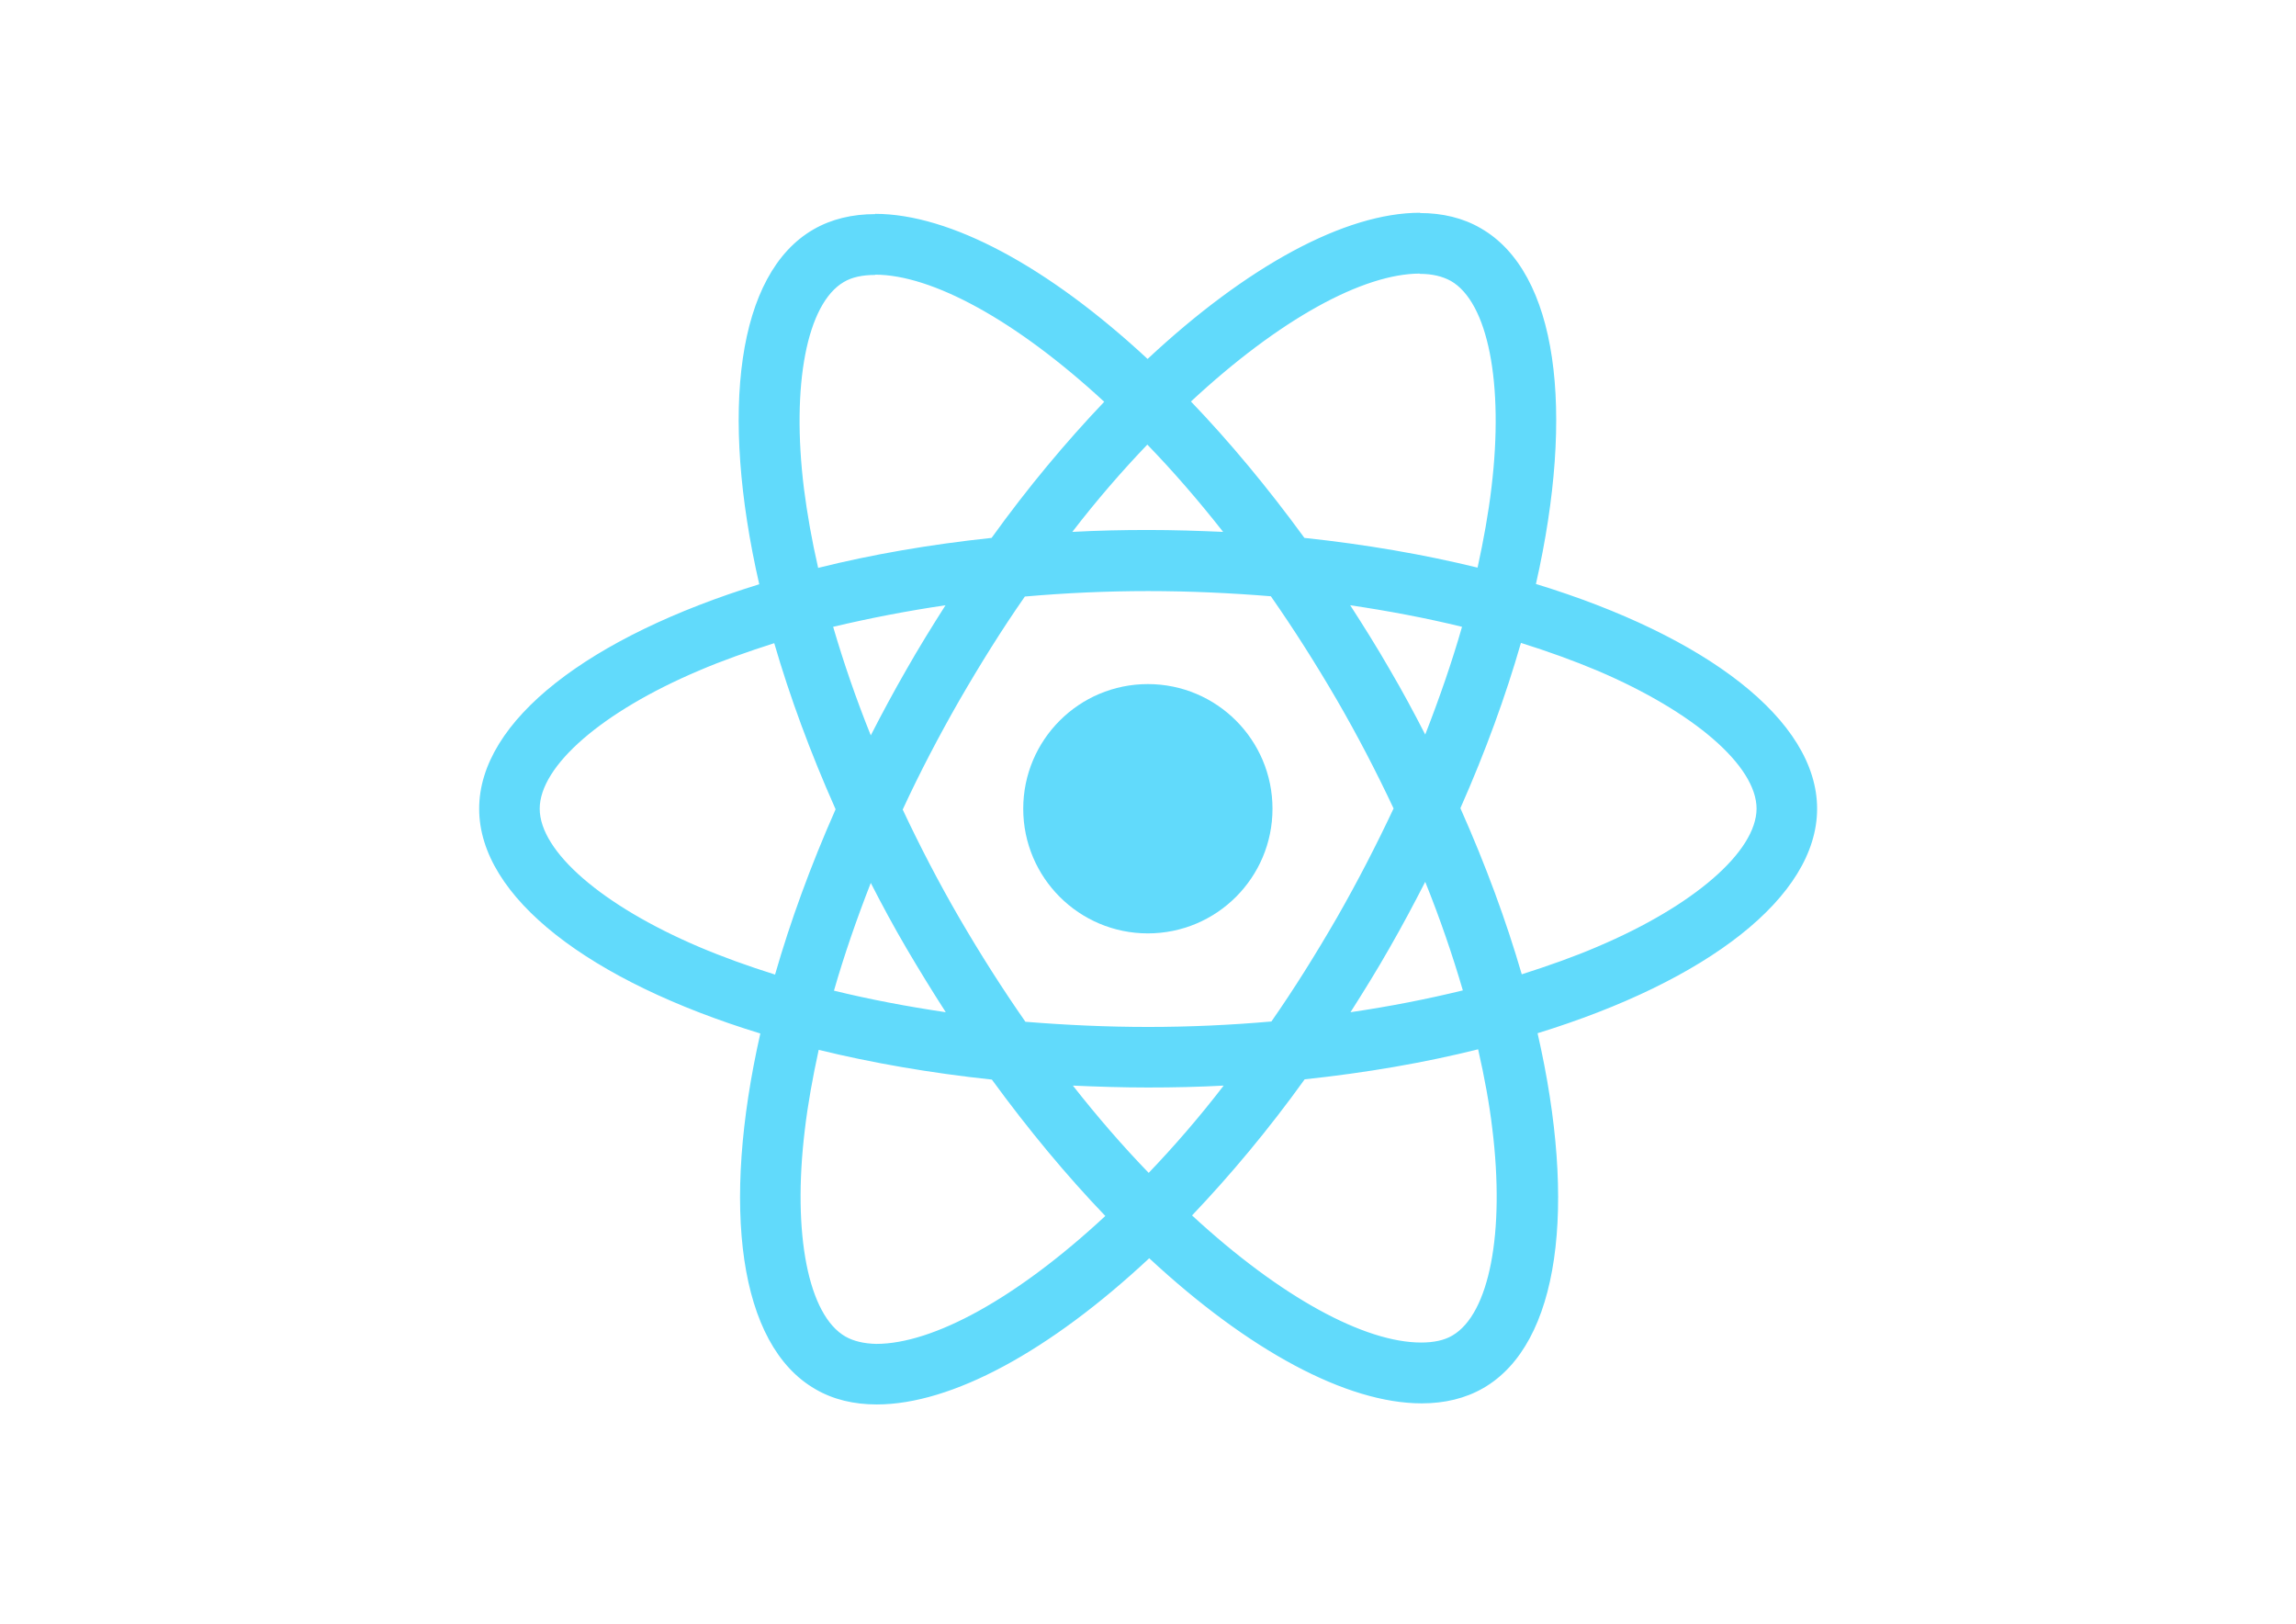
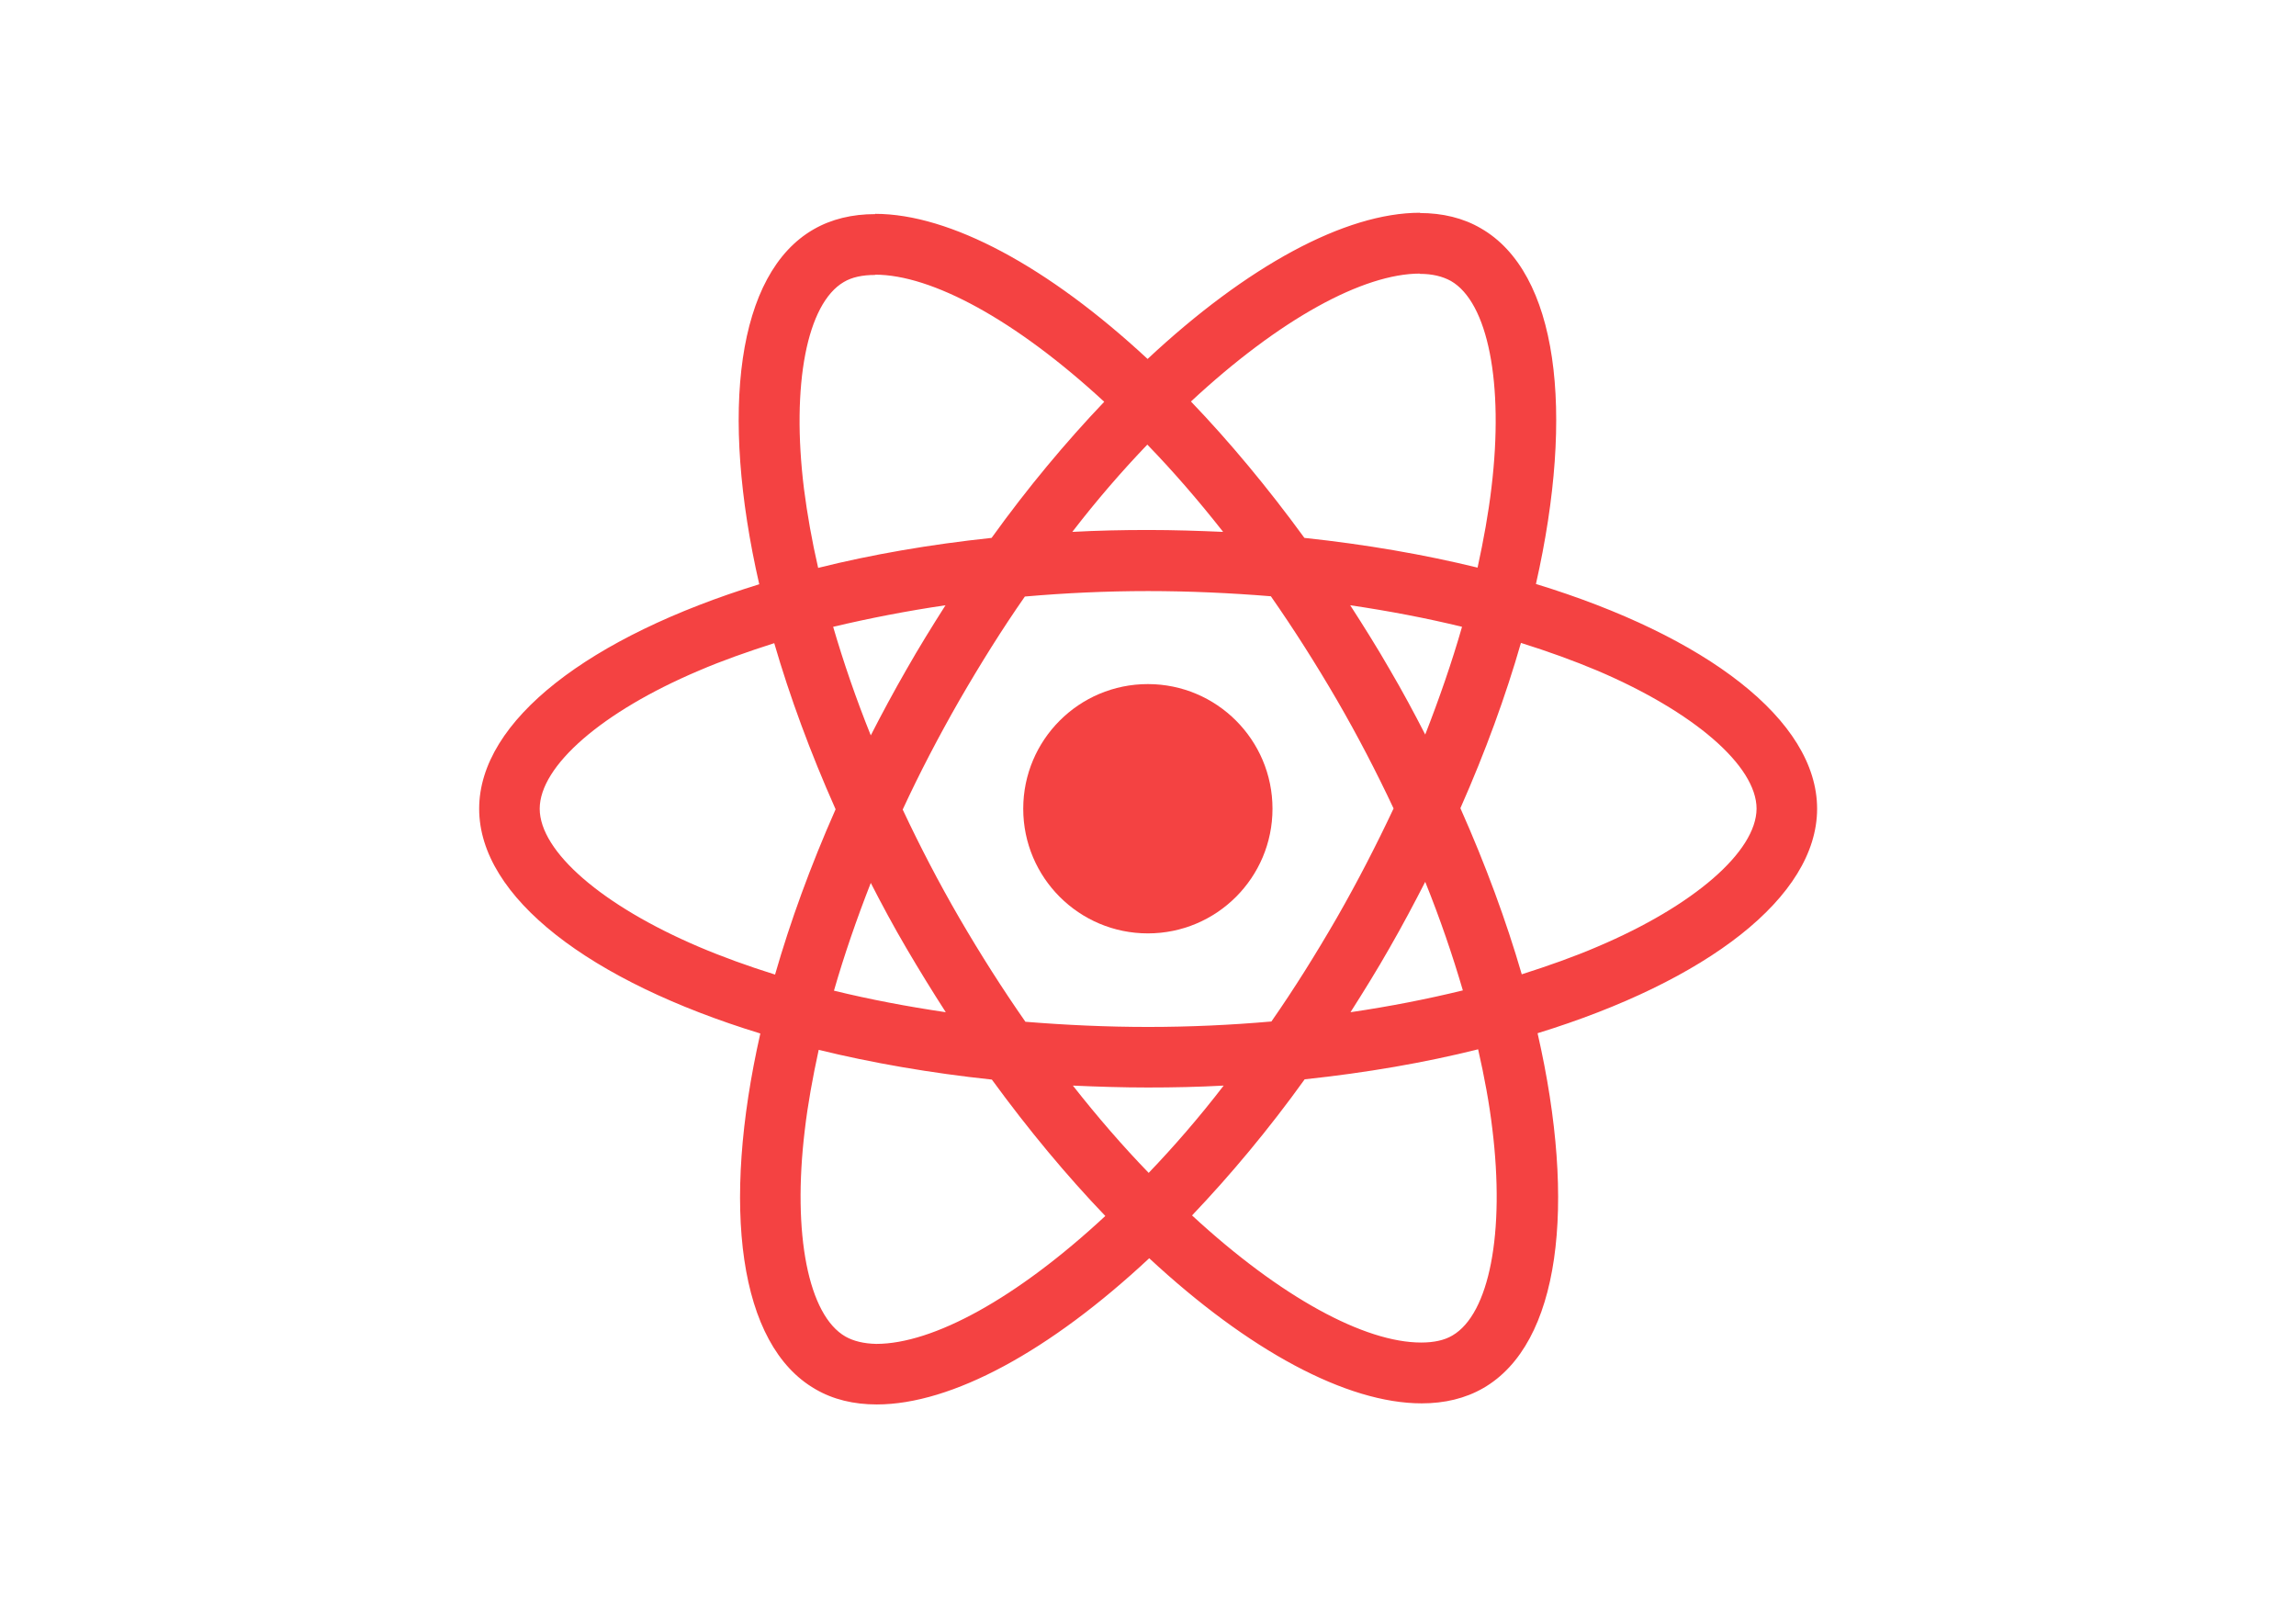
<svg xmlns="http://www.w3.org/2000/svg" viewBox="0 0 841.9 595.3">
-   <g fill="#61DAFB">
+   <g fill="#f44242">
    <path d="M666.3 296.5c0-32.5-40.7-63.3-103.1-82.4 14.4-63.6 8-114.2-20.2-130.4-6.5-3.8-14.1-5.6-22.4-5.6v22.3c4.6 0 8.3.9 11.4 2.6 13.6 7.8 19.5 37.5 14.9 75.7-1.1 9.4-2.9 19.3-5.1 29.4-19.6-4.8-41-8.5-63.5-10.9-13.5-18.5-27.5-35.3-41.6-50 32.6-30.3 63.2-46.9 84-46.9V78c-27.5 0-63.5 19.6-99.9 53.6-36.4-33.8-72.4-53.2-99.9-53.2v22.3c20.7 0 51.4 16.5 84 46.6-14 14.7-28 31.4-41.3 49.9-22.6 2.4-44 6.1-63.6 11-2.3-10-4-19.7-5.2-29-4.7-38.2 1.1-67.9 14.6-75.8 3-1.8 6.9-2.6 11.5-2.6V78.5c-8.4 0-16 1.8-22.6 5.6-28.1 16.2-34.4 66.7-19.9 130.1-62.2 19.2-102.7 49.9-102.7 82.3 0 32.5 40.7 63.3 103.1 82.4-14.4 63.6-8 114.2 20.2 130.4 6.5 3.8 14.1 5.6 22.5 5.6 27.5 0 63.5-19.6 99.9-53.6 36.4 33.8 72.4 53.2 99.9 53.2 8.4 0 16-1.8 22.6-5.6 28.1-16.2 34.4-66.7 19.9-130.1 62-19.1 102.5-49.9 102.5-82.3zm-130.2-66.7c-3.7 12.9-8.3 26.2-13.5 39.5-4.1-8-8.4-16-13.1-24-4.6-8-9.5-15.8-14.4-23.4 14.2 2.1 27.9 4.7 41 7.9zm-45.8 106.5c-7.8 13.5-15.8 26.3-24.1 38.2-14.9 1.3-30 2-45.2 2-15.1 0-30.2-.7-45-1.9-8.3-11.9-16.4-24.6-24.2-38-7.6-13.1-14.5-26.4-20.8-39.8 6.2-13.4 13.2-26.8 20.7-39.9 7.8-13.5 15.8-26.3 24.1-38.2 14.9-1.3 30-2 45.2-2 15.1 0 30.2.7 45 1.9 8.3 11.9 16.4 24.6 24.2 38 7.6 13.1 14.5 26.4 20.8 39.8-6.3 13.4-13.2 26.8-20.7 39.9zm32.3-13c5.4 13.4 10 26.8 13.8 39.8-13.1 3.2-26.9 5.9-41.2 8 4.9-7.7 9.8-15.6 14.4-23.7 4.6-8 8.9-16.1 13-24.1zM421.2 430c-9.3-9.6-18.6-20.3-27.8-32 9 .4 18.2.7 27.5.7 9.4 0 18.7-.2 27.8-.7-9 11.7-18.3 22.4-27.5 32zm-74.4-58.9c-14.2-2.1-27.9-4.7-41-7.9 3.7-12.9 8.3-26.2 13.5-39.5 4.1 8 8.4 16 13.1 24 4.7 8 9.5 15.8 14.4 23.4zM420.7 163c9.3 9.6 18.6 20.3 27.8 32-9-.4-18.2-.7-27.5-.7-9.4 0-18.7.2-27.8.7 9-11.7 18.3-22.4 27.5-32zm-74 58.9c-4.9 7.7-9.8 15.6-14.4 23.7-4.6 8-8.9 16-13 24-5.4-13.4-10-26.8-13.8-39.8 13.1-3.1 26.9-5.8 41.2-7.9zm-90.5 125.2c-35.4-15.1-58.3-34.9-58.3-50.6 0-15.7 22.9-35.6 58.3-50.6 8.6-3.7 18-7 27.7-10.1 5.7 19.6 13.2 40 22.5 60.9-9.2 20.8-16.6 41.1-22.2 60.6-9.9-3.1-19.3-6.5-28-10.2zM310 490c-13.6-7.8-19.5-37.5-14.9-75.7 1.1-9.4 2.9-19.3 5.1-29.4 19.6 4.8 41 8.5 63.5 10.9 13.5 18.5 27.5 35.3 41.6 50-32.6 30.3-63.2 46.9-84 46.9-4.5-.1-8.3-1-11.3-2.7zm237.2-76.2c4.7 38.2-1.1 67.9-14.6 75.8-3 1.8-6.9 2.6-11.5 2.6-20.7 0-51.4-16.5-84-46.6 14-14.7 28-31.4 41.3-49.9 22.6-2.4 44-6.1 63.6-11 2.3 10.1 4.1 19.8 5.2 29.1zm38.5-66.7c-8.6 3.7-18 7-27.7 10.1-5.7-19.6-13.2-40-22.5-60.9 9.2-20.8 16.6-41.1 22.2-60.6 9.9 3.1 19.3 6.5 28.1 10.2 35.4 15.1 58.3 34.9 58.3 50.6-.1 15.7-23 35.6-58.4 50.6zM320.8 78.4z" />
    <circle cx="420.9" cy="296.5" r="45.7" />
    <path d="M520.5 78.1z" />
  </g>
</svg>
